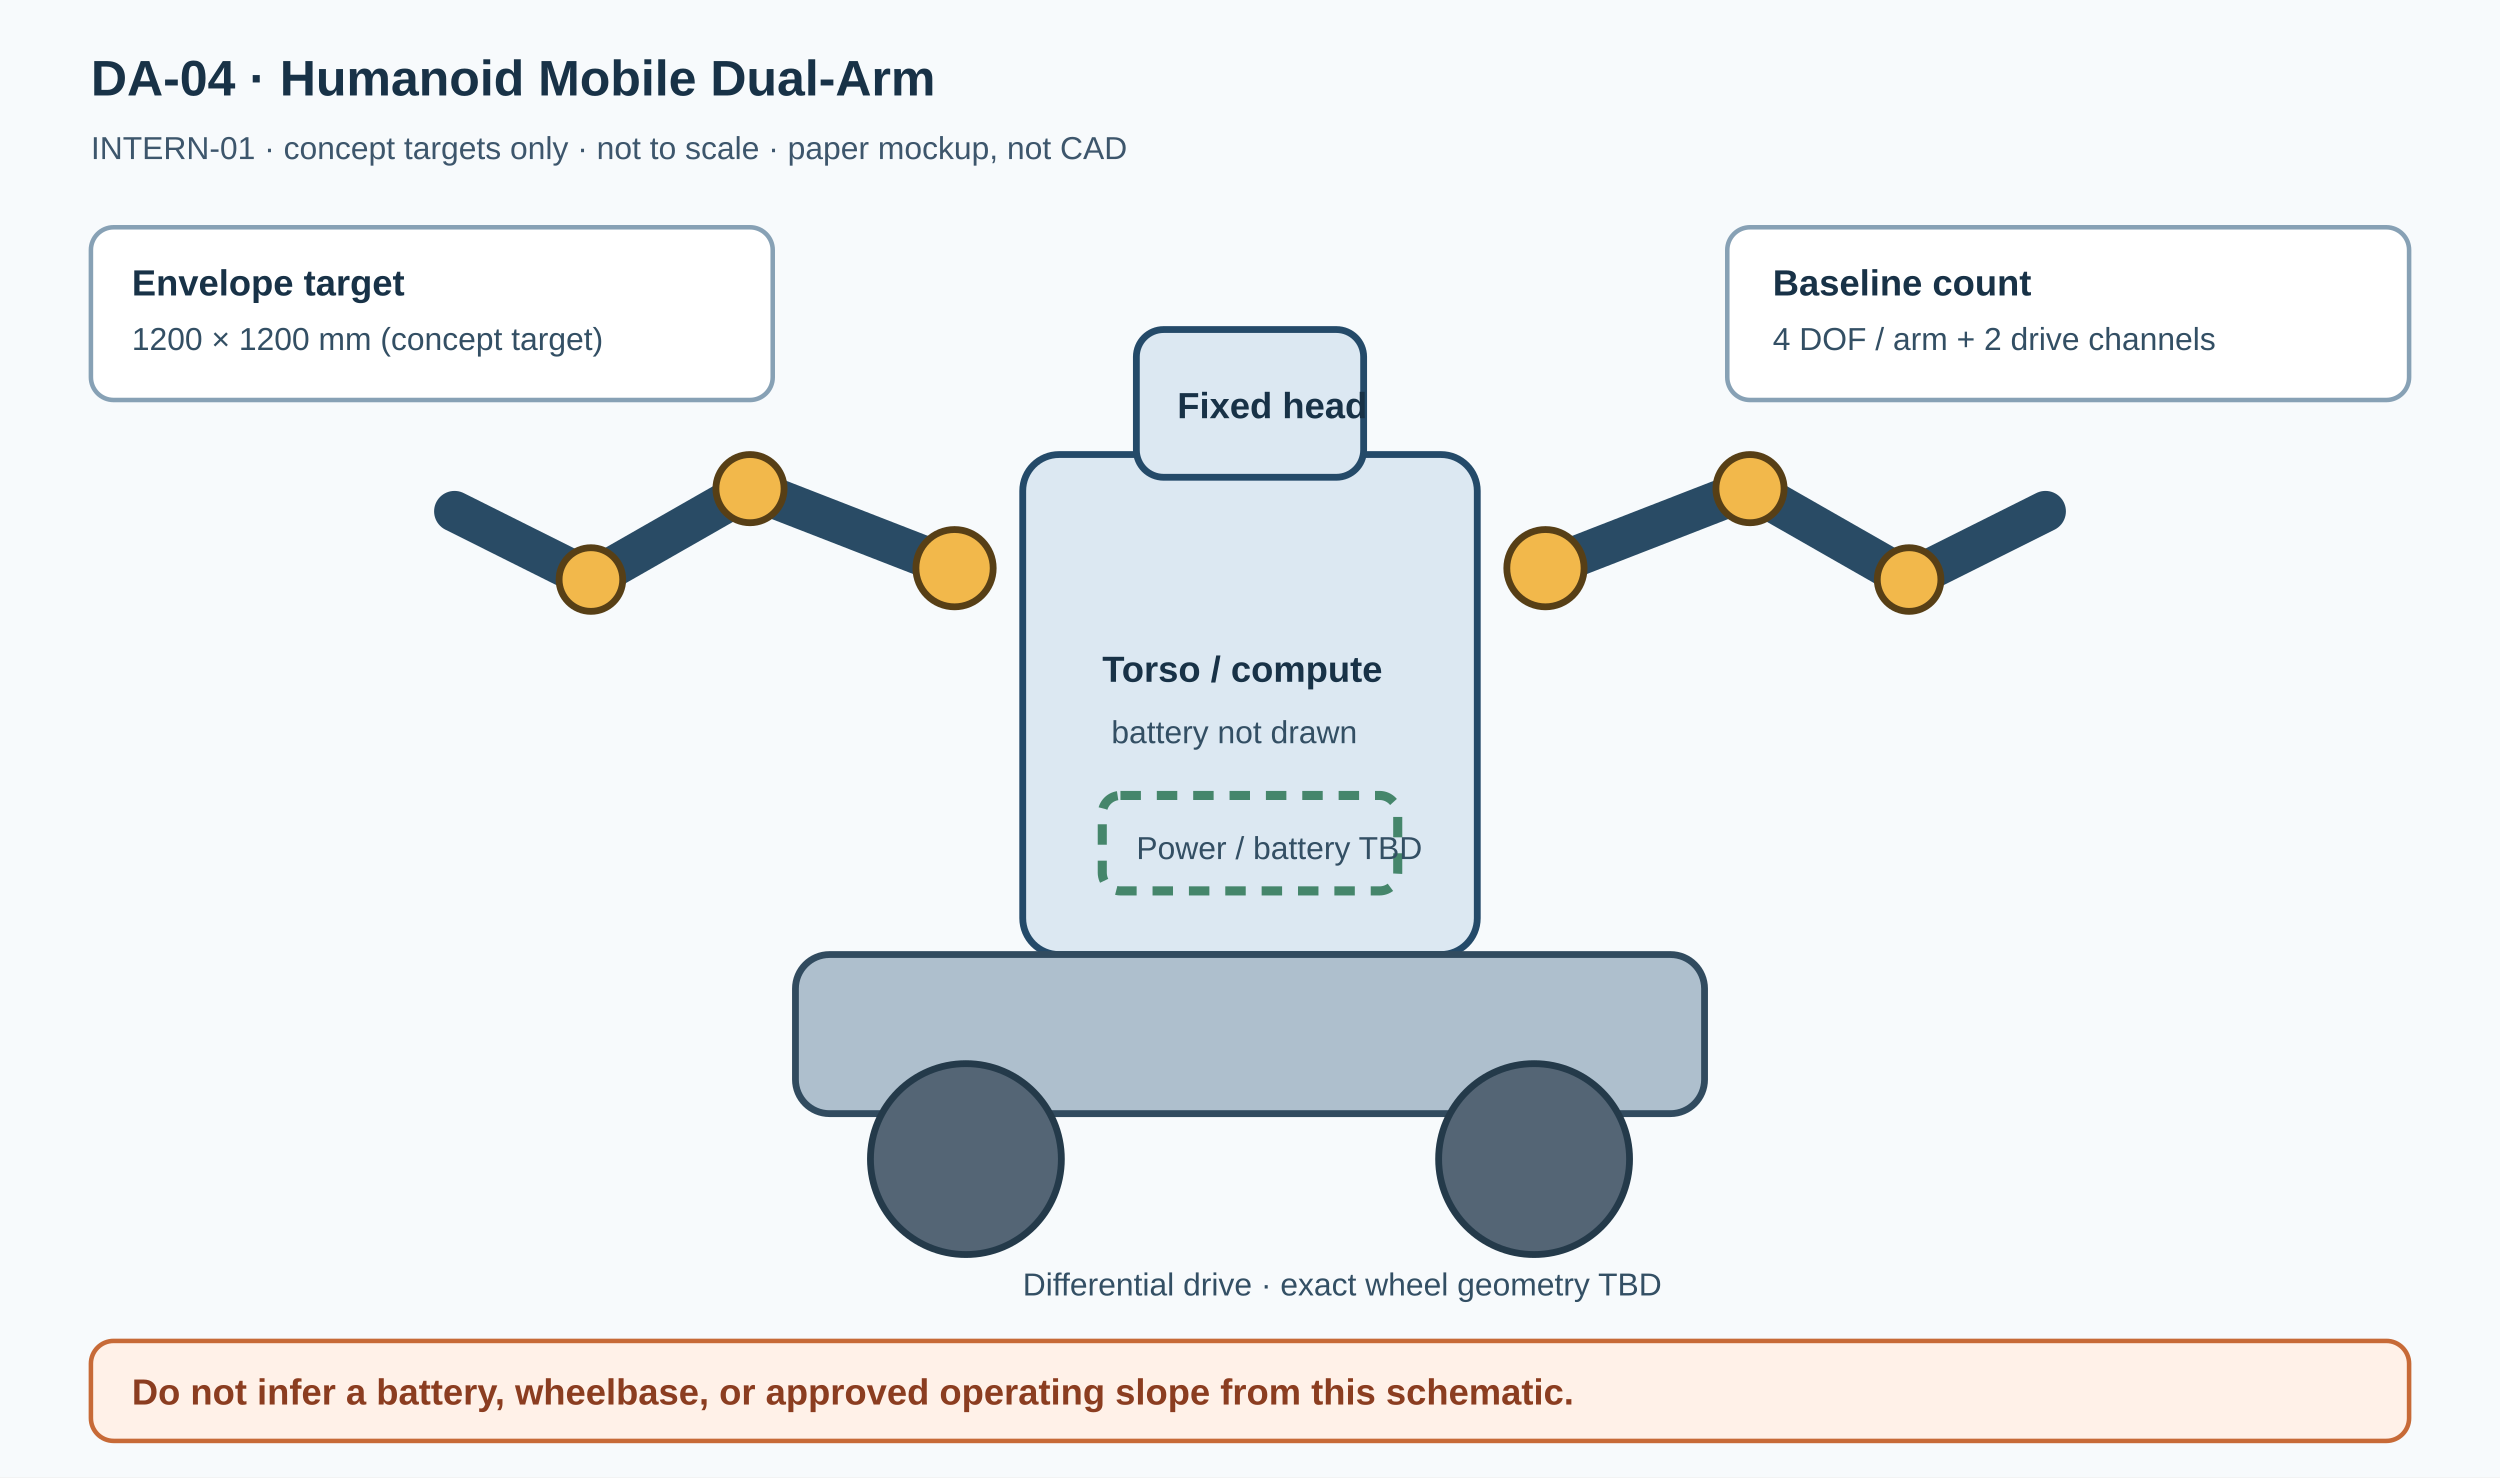
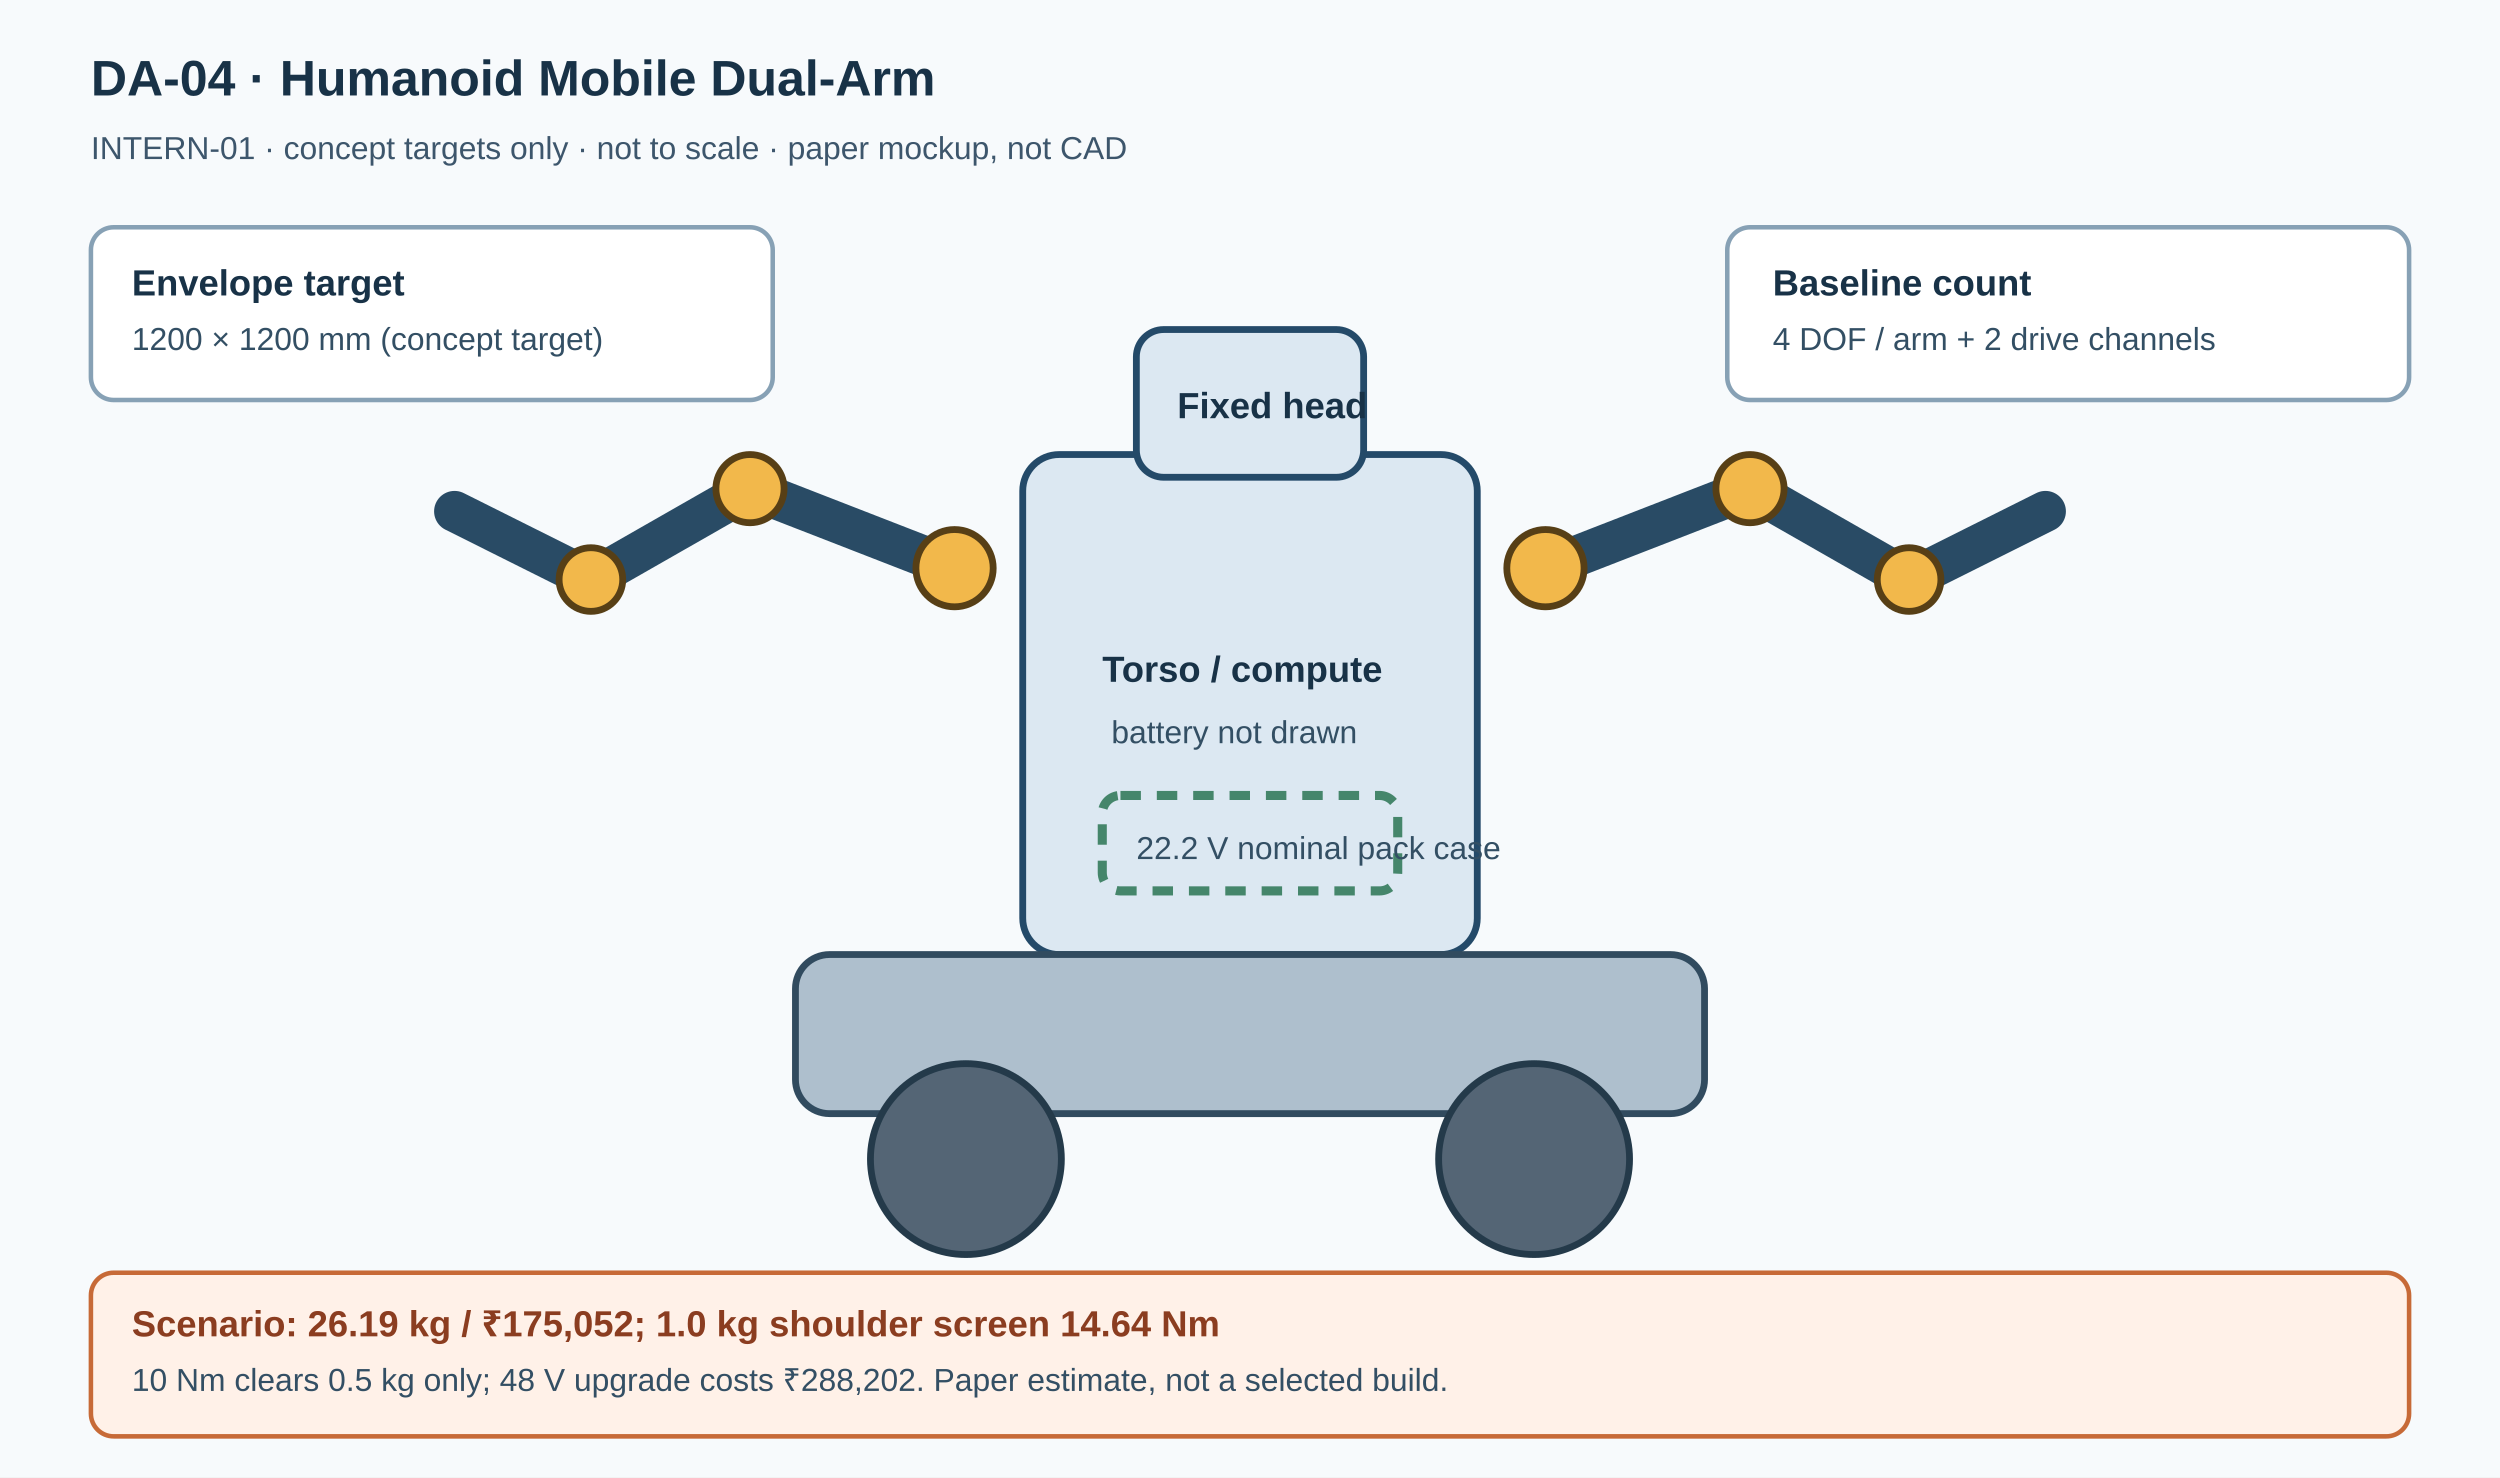
<svg xmlns="http://www.w3.org/2000/svg" width="1100" height="650" viewBox="0 0 1100 650" role="img" aria-labelledby="title desc">
  <defs>
    <style>.bg{fill:#f7fafc}.ink{fill:#183247;font:700 22px Arial}.sub{fill:#3d566c;font:14px Arial}.line{stroke:#294b65;stroke-width:18;stroke-linecap:round;fill:none}.joint{fill:#f2b84b;stroke:#573f16;stroke-width:3}.body{fill:#dce8f2;stroke:#244a69;stroke-width:3}.base{fill:#aebfcd;stroke:#314b5f;stroke-width:3}.wheel{fill:#546575;stroke:#243a4a;stroke-width:3}.box{fill:#fff;stroke:#87a1b5;stroke-width:2}.warn{fill:#fff1e8;stroke:#c76a37;stroke-width:2}.dash{fill:none;stroke:#45866b;stroke-width:4;stroke-dasharray:9 7}.label{fill:#183247;font:700 16px Arial}.small{fill:#334f64;font:14px Arial}.footer{fill:#8b3d20;font:700 16px Arial}</style>
  </defs>
  <rect class="bg" width="1100" height="650" />
  <text class="ink" x="40" y="42">DA-04 · Humanoid Mobile Dual-Arm</text>
  <text class="sub" x="40" y="70">INTERN-01 · concept targets only · not to scale · paper mockup, not CAD</text>
  <rect class="box" x="40" y="100" width="300" height="76" rx="10" />
  <text class="label" x="58" y="130">Envelope target</text>
  <text class="small" x="58" y="154">1200 × 1200 mm (concept target)</text>
  <rect class="box" x="760" y="100" width="300" height="76" rx="10" />
  <text class="label" x="780" y="130">Baseline count</text>
  <text class="small" x="780" y="154">4 DOF / arm + 2 drive channels</text>
  <path class="line" d="M420 250 L330 215 L260 255 L200 225 M680 250 L770 215 L840 255 L900 225" />
  <circle class="joint" cx="420" cy="250" r="17" />
  <circle class="joint" cx="330" cy="215" r="15" />
  <circle class="joint" cx="260" cy="255" r="14" />
  <circle class="joint" cx="680" cy="250" r="17" />
  <circle class="joint" cx="770" cy="215" r="15" />
  <circle class="joint" cx="840" cy="255" r="14" />
  <rect class="body" x="450" y="200" width="200" height="220" rx="16" />
  <rect class="body" x="500" y="145" width="100" height="65" rx="12" />
  <text class="label" x="518" y="184">Fixed head</text>
  <text class="label" x="485" y="300">Torso / compute</text>
  <text class="small" x="489" y="327">battery not drawn</text>
  <rect class="base" x="350" y="420" width="400" height="70" rx="15" />
  <circle class="wheel" cx="425" cy="510" r="42" />
  <circle class="wheel" cx="675" cy="510" r="42" />
-   <text class="small" x="450" y="570">Differential drive · exact wheel geometry TBD</text>
  <rect class="dash" x="485" y="350" width="130" height="42" rx="8" />
-   <text class="small" x="500" y="378">Power / battery TBD</text>
-   <rect class="warn" x="40" y="590" width="1020" height="44" rx="10" />
-   <text class="footer" x="58" y="618">Do not infer a battery, wheelbase, or approved operating slope from this schematic.</text>
+   <text class="small" x="500" y="378">22.2 V nominal pack case</text>
+   <rect class="warn" x="40" y="560" width="1020" height="72" rx="10" />
+   <text class="footer" x="58" y="588">Scenario: 26.19 kg / ₹175,052; 1.0 kg shoulder screen 14.64 Nm</text>
+   <text class="small" x="58" y="612">10 Nm clears 0.5 kg only; 48 V upgrade costs ₹288,202. Paper estimate, not a selected build.</text>
</svg>
